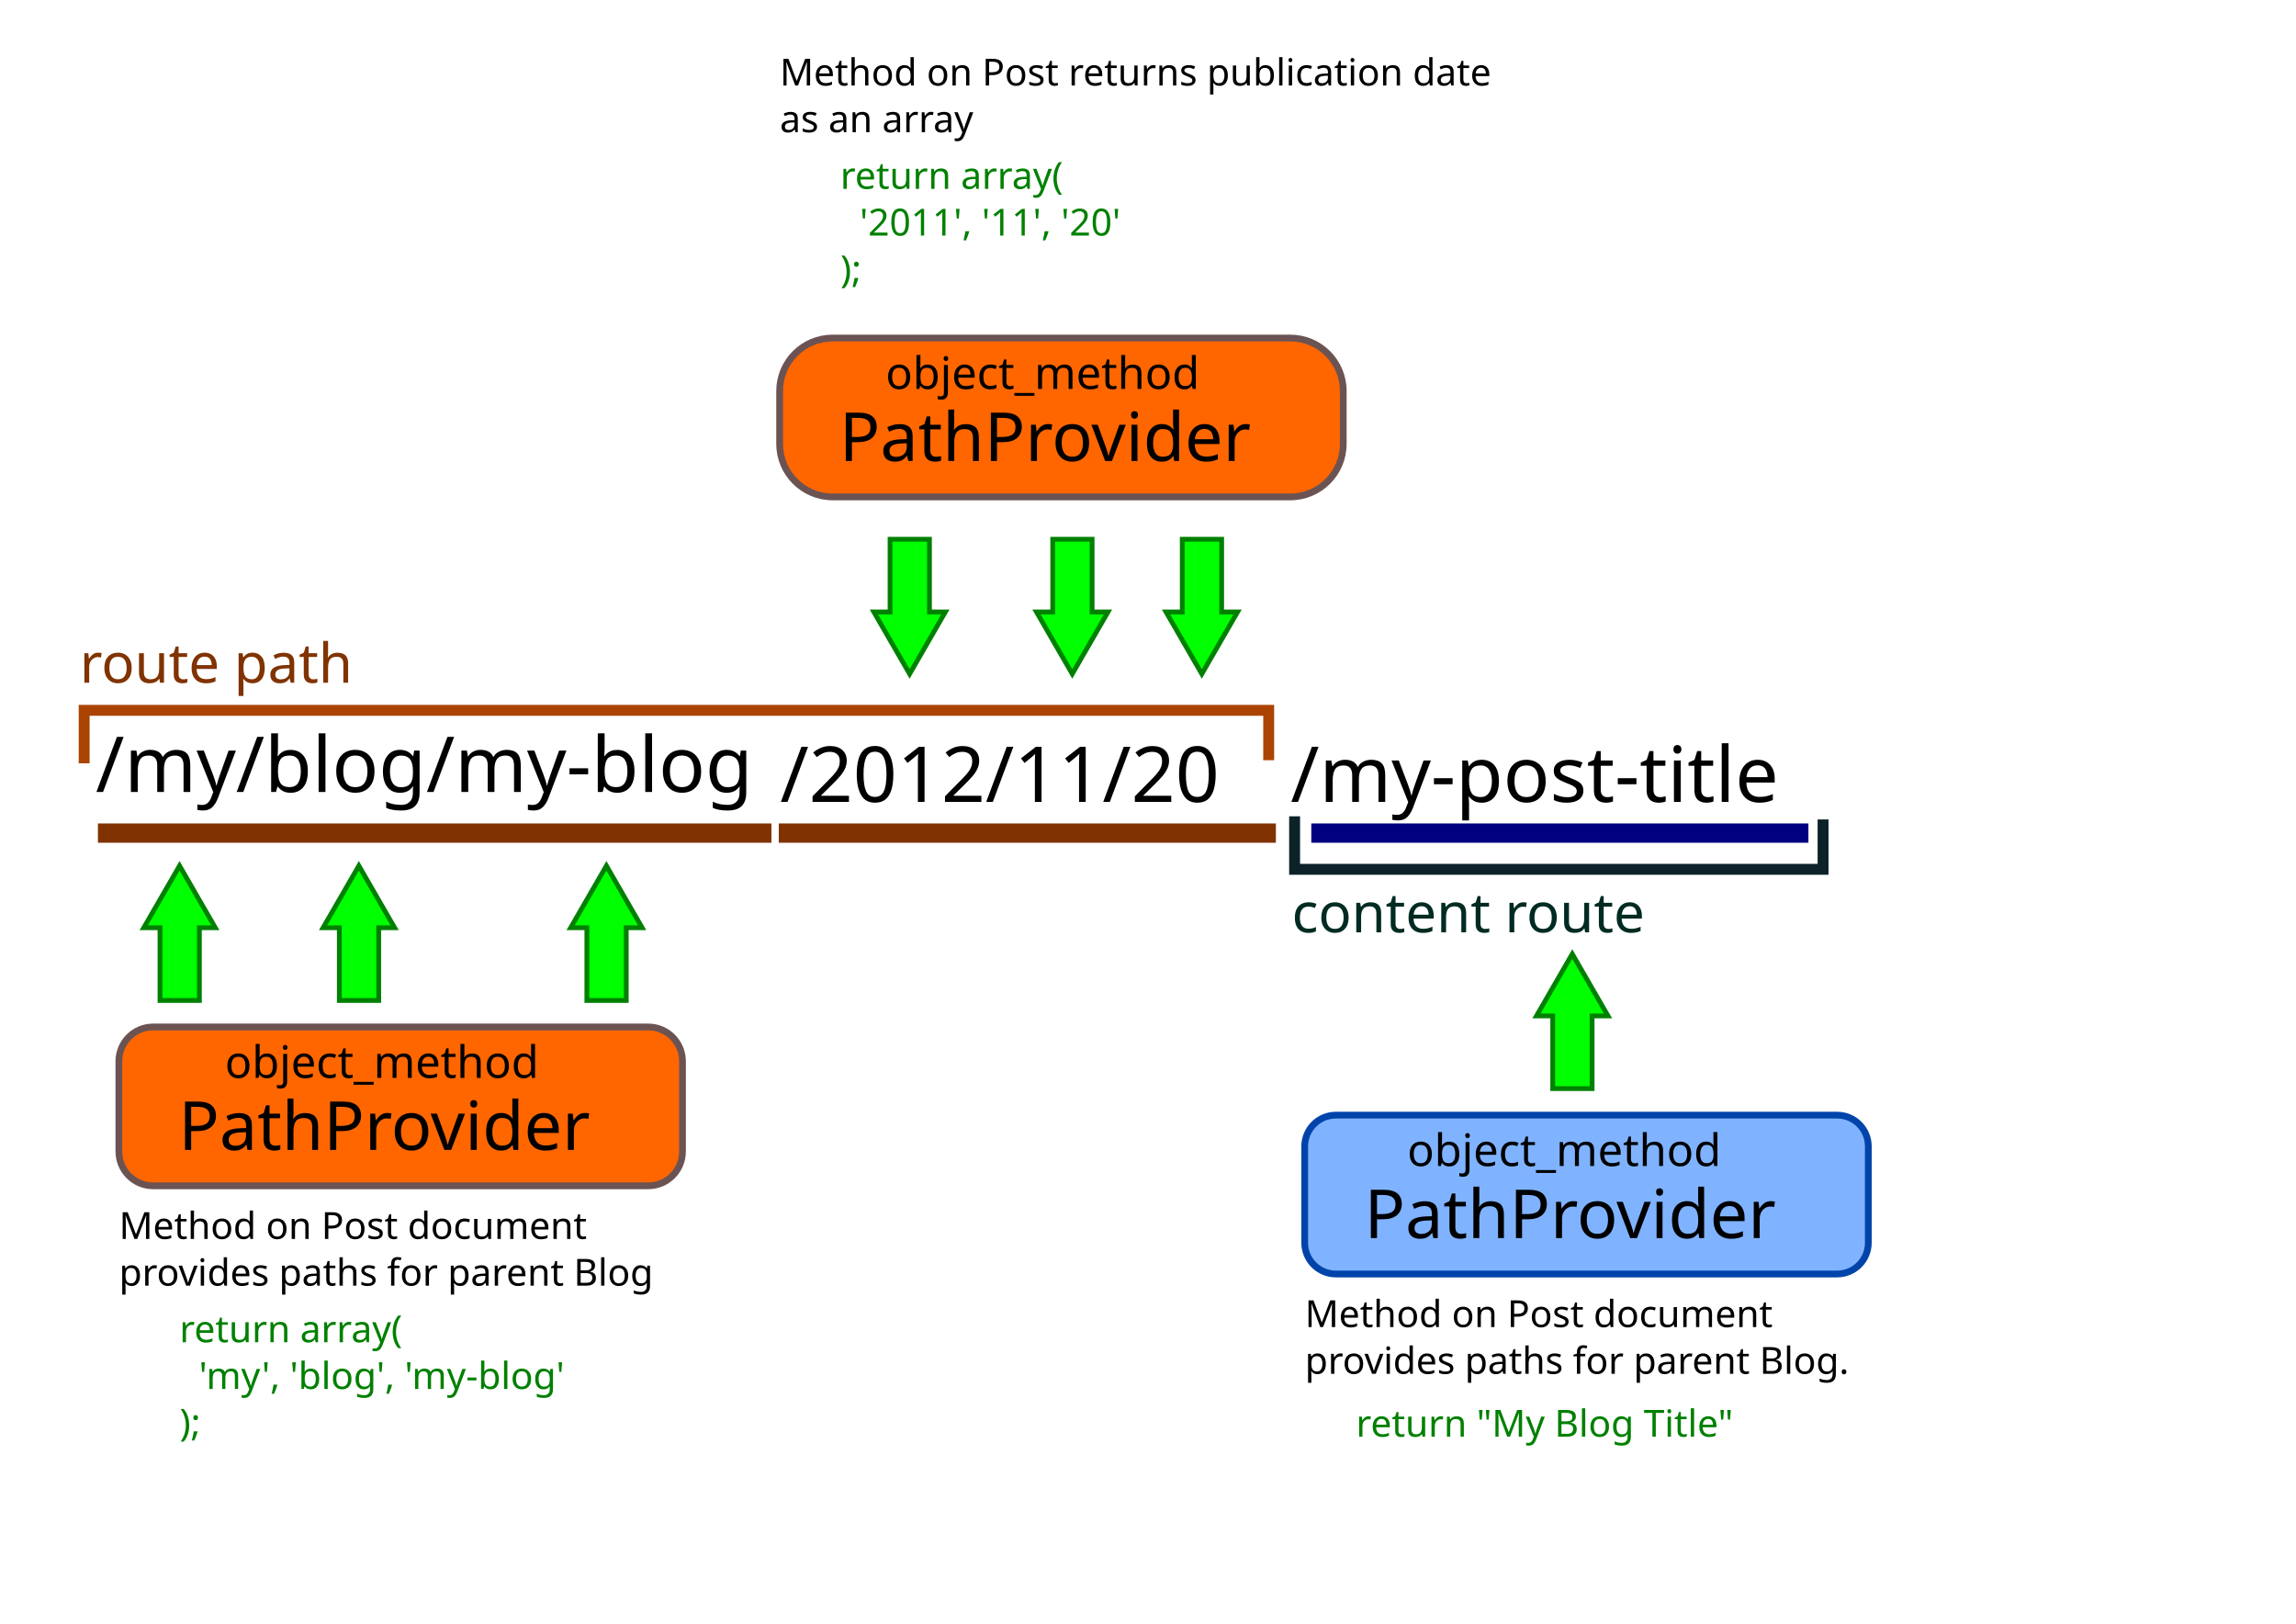
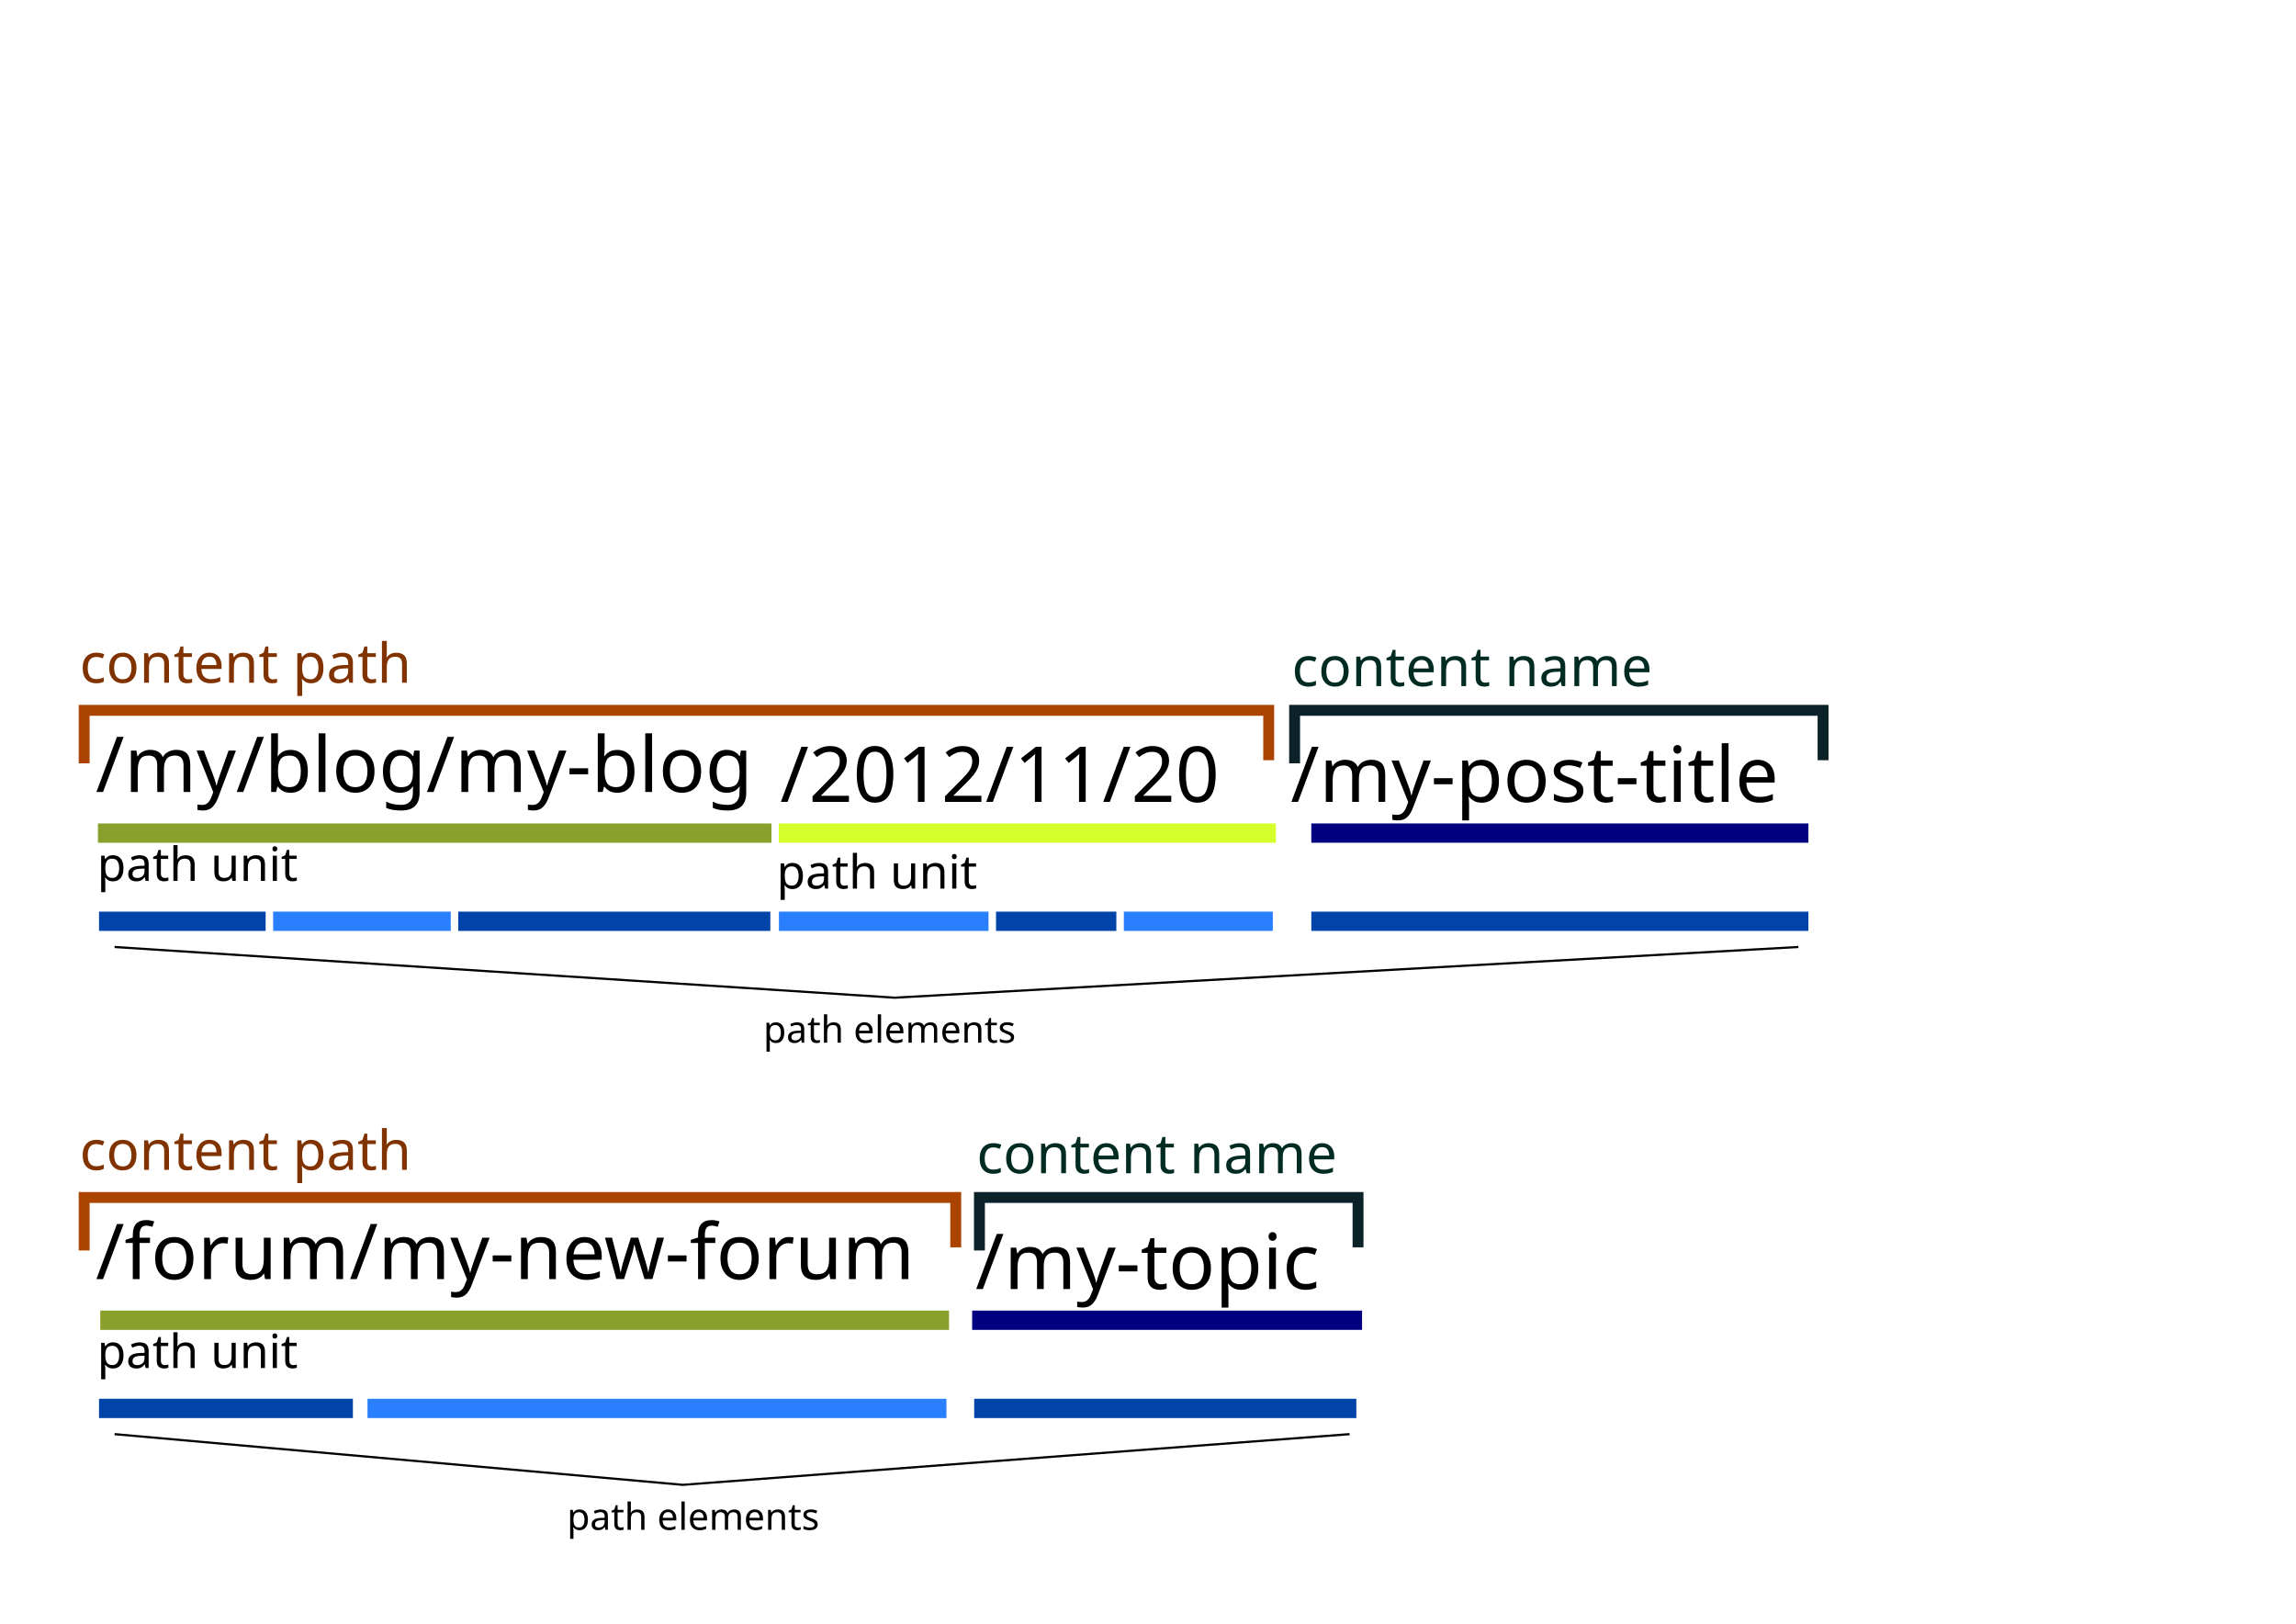
<svg xmlns="http://www.w3.org/2000/svg" width="1052.362" height="744.094" id="svg2" version="1.1">
  <defs id="defs4" />
  <g id="layer1" transform="translate(0,-308.2677)">
    <text xml:space="preserve" style="font-size:35.376px;font-style:normal;font-weight:normal;line-height:125%;letter-spacing:0px;word-spacing:0px;fill:#000000;fill-opacity:1;stroke:none;font-family:Sans" x="43.843" y="671.216" id="text2985">
      <tspan id="tspan2987" x="43.843" y="671.216">/my/blog/my-blog</tspan>
    </text>
-     <path style="fill:#00ff00;stroke:#008000;stroke-width:2.2;stroke-miterlimit:4;stroke-dasharray:none" d="m 268.99,766.745 0,-33.327 -7.442,0 8.199,-14.197 8.199,-14.197 8.181,14.197 8.199,14.197 -7.288,0 0,33.327 -18.047,0 z" id="path3768" />
    <text xml:space="preserve" style="font-size:40px;font-style:normal;font-weight:normal;line-height:125%;letter-spacing:0px;word-spacing:0px;fill:#000000;fill-opacity:1;stroke:none;font-family:Sans" x="352.543" y="103.829" id="text3772">
      <tspan id="tspan3774" x="352.543" y="103.829" />
    </text>
    <text xml:space="preserve" style="font-size:35.376px;font-style:normal;font-weight:normal;line-height:125%;letter-spacing:0px;word-spacing:0px;fill:#000000;fill-opacity:1;stroke:none;font-family:Sans" x="357.561" y="675.762" id="text3780">
      <tspan id="tspan3782" x="357.561" y="675.762">/2012/11/20</tspan>
    </text>
-     <rect y="778.895" x="54.487" height="72.801" width="258.327" id="rect3784" style="fill:#ff6600;stroke:#6c5353;stroke-width:3.1;stroke-miterlimit:4;stroke-dasharray:none" ry="15.714" />
-     <text id="text3786" y="835.237" x="81.816" style="font-size:30.998px;font-style:normal;font-weight:normal;line-height:125%;letter-spacing:0px;word-spacing:0px;fill:#000000;fill-opacity:1;stroke:none;font-family:Sans" xml:space="preserve">
-       <tspan y="835.237" x="81.816" id="tspan3788">PathProvider</tspan>
-     </text>
-     <text id="text3790" y="802.218" x="103.074" style="font-size:20.482px;font-style:normal;font-weight:normal;line-height:125%;letter-spacing:0px;word-spacing:0px;fill:#000000;fill-opacity:1;stroke:none;font-family:Sans" xml:space="preserve">
-       <tspan y="802.218" x="103.074" id="tspan3792">object_method</tspan>
-     </text>
-     <path id="path3798" d="m 44.879,690.056 308.704,0" style="fill:#803300;stroke:#803300;stroke-width:8.844;stroke-linecap:butt;stroke-linejoin:miter;stroke-miterlimit:4;stroke-opacity:1;stroke-dasharray:none" />
-     <path id="path3800" d="m 155.531,766.745 0,-33.327 -7.442,0 8.199,-14.197 8.199,-14.197 8.181,14.197 8.199,14.197 -7.288,0 0,33.327 -18.047,0 z" style="fill:#00ff00;stroke:#008000;stroke-width:2.2;stroke-miterlimit:4;stroke-dasharray:none" />
-     <path style="fill:#00ff00;stroke:#008000;stroke-width:2.2;stroke-miterlimit:4;stroke-dasharray:none" d="m 73.34,766.745 0,-33.327 -7.442,0 8.199,-14.197 8.199,-14.197 8.181,14.197 8.199,14.197 -7.288,0 0,33.327 -18.047,0 z" id="path3802" />
+     <path id="path3798" d="m 44.879,690.056 308.704,0" style="fill:#88aa00;stroke:#89a02c;stroke-width:8.844;stroke-linecap:butt;stroke-linejoin:miter;stroke-miterlimit:4;stroke-opacity:1;stroke-dasharray:none" />
    <text xml:space="preserve" style="font-size:40px;font-style:normal;font-weight:normal;line-height:125%;letter-spacing:0px;word-spacing:0px;fill:#000000;fill-opacity:1;stroke:none;font-family:Sans" x="37.376" y="143.225" id="text3804">
      <tspan id="tspan3806" x="37.376" y="143.225">Post Auto Routing</tspan>
    </text>
-     <text xml:space="preserve" style="font-size:17.128px;font-style:normal;font-weight:normal;line-height:125%;letter-spacing:0px;word-spacing:0px;fill:#000000;fill-opacity:1;stroke:none;font-family:Sans" x="54.576" y="876.029" id="text3808">
-       <tspan id="tspan3810" x="54.576" y="876.029">Method on Post document</tspan>
-       <tspan x="54.576" y="897.439" id="tspan3812">provides paths for parent Blog</tspan>
-     </text>
-     <text id="text3814" y="923.377" x="82.271" style="font-size:17.128px;font-style:normal;font-weight:normal;line-height:125%;letter-spacing:0px;word-spacing:0px;fill:#008000;fill-opacity:1;stroke:none;font-family:Sans" xml:space="preserve">
-       <tspan id="tspan3818" y="923.377" x="82.271">return array(</tspan>
-       <tspan y="944.788" x="82.271" id="tspan3822">  'my', 'blog', 'my-blog'</tspan>
-       <tspan y="966.198" x="82.271" id="tspan3824">);</tspan>
-     </text>
-     <path id="path3836" d="m 407.966,555.386 0,33.327 -7.442,0 8.199,14.197 8.199,14.197 8.181,-14.197 8.199,-14.197 -7.288,0 0,-33.327 -18.047,0 z" style="fill:#00ff00;stroke:#008000;stroke-width:2.2;stroke-miterlimit:4;stroke-dasharray:none" />
-     <path style="fill:#00ff00;stroke:#008000;stroke-width:2.2;stroke-miterlimit:4;stroke-dasharray:none" d="m 482.508,555.386 0,33.327 -7.442,0 8.199,14.197 8.199,14.197 8.181,-14.197 8.199,-14.197 -7.288,0 0,-33.327 -18.047,0 z" id="path3838" />
-     <path id="path3840" d="m 541.889,555.386 0,33.327 -7.442,0 8.199,14.197 8.199,14.197 8.181,-14.197 8.199,-14.197 -7.288,0 0,-33.327 -18.047,0 z" style="fill:#00ff00;stroke:#008000;stroke-width:2.2;stroke-miterlimit:4;stroke-dasharray:none" />
    <text id="text3842" y="675.762" x="591.542" style="font-size:35.376px;font-style:normal;font-weight:normal;line-height:125%;letter-spacing:0px;word-spacing:0px;fill:#000000;fill-opacity:1;stroke:none;font-family:Sans" xml:space="preserve">
      <tspan y="675.762" x="591.542" id="tspan3844">/my-post-title</tspan>
    </text>
-     <path style="fill:#803300;stroke:#803300;stroke-width:8.844;stroke-linecap:butt;stroke-linejoin:miter;stroke-miterlimit:4;stroke-opacity:1;stroke-dasharray:none" d="m 356.945,690.056 227.844,0" id="path3846" />
+     <path style="fill:#803300;stroke:#d4ff2a;stroke-width:8.844;stroke-linecap:butt;stroke-linejoin:miter;stroke-miterlimit:4;stroke-opacity:1;stroke-dasharray:none" d="m 356.945,690.056 227.844,0" id="path3846" />
    <path style="fill:#000080;stroke:#000080;stroke-width:8.844;stroke-linecap:butt;stroke-linejoin:miter;stroke-miterlimit:4;stroke-opacity:1;stroke-dasharray:none" d="m 601.033,690.056 c 46.647,0 124.94,0 227.844,0" id="path3848" />
-     <rect style="fill:#80b3ff;stroke:#0044aa;stroke-width:3.1;stroke-miterlimit:4;stroke-dasharray:none" id="rect3852" width="258.327" height="72.801" x="598.007" y="819.301" ry="14.286" />
-     <text xml:space="preserve" style="font-size:30.998px;font-style:normal;font-weight:normal;line-height:125%;letter-spacing:0px;word-spacing:0px;fill:#000000;fill-opacity:1;stroke:none;font-family:Sans" x="625.336" y="875.643" id="text3854">
-       <tspan id="tspan3856" x="625.336" y="875.643">PathProvider</tspan>
-     </text>
-     <text xml:space="preserve" style="font-size:20.482px;font-style:normal;font-weight:normal;line-height:125%;letter-spacing:0px;word-spacing:0px;fill:#000000;fill-opacity:1;stroke:none;font-family:Sans" x="645.008" y="842.624" id="text3858">
-       <tspan id="tspan3860" x="645.008" y="842.624">object_method</tspan>
-     </text>
-     <path style="fill:#00ff00;stroke:#008000;stroke-width:2.2;stroke-miterlimit:4;stroke-dasharray:none" d="m 711.685,807.151 0,-33.327 -7.442,0 8.199,-14.197 8.199,-14.197 8.181,14.197 8.199,14.197 -7.288,0 0,33.327 -18.047,0 z" id="path3862" />
-     <text id="text3866" y="916.435" x="598.097" style="font-size:17.128px;font-style:normal;font-weight:normal;line-height:125%;letter-spacing:0px;word-spacing:0px;fill:#000000;fill-opacity:1;stroke:none;font-family:Sans" xml:space="preserve">
-       <tspan y="916.435" x="598.097" id="tspan3868">Method on Post document</tspan>
-       <tspan y="937.845" x="598.097" id="tspan3929">provides paths for parent Blog.</tspan>
-     </text>
-     <text xml:space="preserve" style="font-size:17.128px;font-style:normal;font-weight:normal;line-height:125%;letter-spacing:0px;word-spacing:0px;fill:#008000;fill-opacity:1;stroke:none;font-family:Sans" x="621.506" y="966.641" id="text3872">
-       <tspan id="tspan3878" x="621.506" y="966.641">return "My Blog Title"</tspan>
-     </text>
    <path style="fill:none;stroke:#aa4400;stroke-width:5;stroke-linecap:butt;stroke-linejoin:miter;stroke-miterlimit:4;stroke-opacity:1;stroke-dasharray:none" d="m 38.571,658.076 0,-24.286 542.929,0 0,22.857" id="path3880" />
    <text xml:space="preserve" style="font-size:25.239px;font-style:normal;font-weight:normal;line-height:125%;letter-spacing:0px;word-spacing:0px;fill:#803300;fill-opacity:1;stroke:none;font-family:Sans" x="36.529" y="621.147" id="text3882">
-       <tspan id="tspan3884" x="36.529" y="621.147">route path</tspan>
+       <tspan id="tspan3884" x="36.529" y="621.147">content path</tspan>
    </text>
-     <path id="path3886" d="m 593.377,682.362 0,24.286 242.215,0 0,-22.857" style="fill:none;stroke:#0b2228;stroke-width:5;stroke-linecap:butt;stroke-linejoin:miter;stroke-miterlimit:4;stroke-opacity:1;stroke-dasharray:none" />
-     <text id="text3892" y="735.539" x="592.113" style="font-size:25.239px;font-style:normal;font-weight:normal;line-height:125%;letter-spacing:0px;word-spacing:0px;fill:#002b22;fill-opacity:1;stroke:none;font-family:Sans" xml:space="preserve">
-       <tspan y="735.539" x="592.113" id="tspan3894">content route</tspan>
+     <path id="path3886" d="m 593.377,658.076 0,-24.286 242.215,0 0,22.857" style="fill:none;stroke:#0b2228;stroke-width:5;stroke-linecap:butt;stroke-linejoin:miter;stroke-miterlimit:4;stroke-opacity:1;stroke-dasharray:none" />
+     <text id="text3892" y="622.682" x="592.113" style="font-size:25.239px;font-style:normal;font-weight:normal;line-height:125%;letter-spacing:0px;word-spacing:0px;fill:#002b22;fill-opacity:1;stroke:none;font-family:Sans" xml:space="preserve">
+       <tspan y="622.682" x="592.113" id="tspan3894">content name</tspan>
    </text>
-     <rect style="fill:#ff6600;stroke:#6c5353;stroke-width:3.1;stroke-miterlimit:4;stroke-dasharray:none" id="rect3896" width="258.327" height="72.801" x="357.344" y="463.181" ry="24.286" />
-     <text xml:space="preserve" style="font-size:30.998px;font-style:normal;font-weight:normal;line-height:125%;letter-spacing:0px;word-spacing:0px;fill:#000000;fill-opacity:1;stroke:none;font-family:Sans" x="384.673" y="519.523" id="text3898">
-       <tspan id="tspan3900" x="384.673" y="519.523">PathProvider</tspan>
+     <text xml:space="preserve" style="font-size:21.541px;font-style:normal;font-weight:normal;line-height:125%;letter-spacing:0px;word-spacing:0px;fill:#000000;fill-opacity:1;stroke:none;font-family:Sans" x="44.534" y="711.945" id="text3248">
+       <tspan id="tspan3250" x="44.534" y="711.945">path unit</tspan>
    </text>
-     <text xml:space="preserve" style="font-size:20.482px;font-style:normal;font-weight:normal;line-height:125%;letter-spacing:0px;word-spacing:0px;fill:#000000;fill-opacity:1;stroke:none;font-family:Sans" x="405.931" y="486.504" id="text3902">
-       <tspan id="tspan3904" x="405.931" y="486.504">object_method</tspan>
+     <text id="text3252" y="715.481" x="355.962" style="font-size:21.541px;font-style:normal;font-weight:normal;line-height:125%;letter-spacing:0px;word-spacing:0px;fill:#000000;fill-opacity:1;stroke:none;font-family:Sans" xml:space="preserve">
+       <tspan y="715.481" x="355.962" id="tspan3254">path unit</tspan>
    </text>
-     <text id="text3906" y="347.457" x="357.434" style="font-size:17.128px;font-style:normal;font-weight:normal;line-height:125%;letter-spacing:0px;word-spacing:0px;fill:#000000;fill-opacity:1;stroke:none;font-family:Sans" xml:space="preserve">
-       <tspan id="tspan3910" y="347.457" x="357.434">Method on Post returns publication date</tspan>
-       <tspan y="368.867" x="357.434" id="tspan3922">as an array</tspan>
+     <text xml:space="preserve" style="font-size:17.12px;font-style:normal;font-weight:normal;line-height:125%;letter-spacing:0px;word-spacing:0px;fill:#000000;fill-opacity:1;stroke:none;font-family:Sans" x="349.87" y="786.105" id="text3290">
+       <tspan id="tspan3292" x="349.87" y="786.105">path elements</tspan>
    </text>
-     <text xml:space="preserve" style="font-size:17.128px;font-style:normal;font-weight:normal;line-height:125%;letter-spacing:0px;word-spacing:0px;fill:#008000;fill-opacity:1;stroke:none;font-family:Sans" x="385.128" y="394.806" id="text3912">
-       <tspan x="385.128" y="394.806" id="tspan3914">return array(</tspan>
-       <tspan id="tspan3916" x="385.128" y="416.216">  '2011', '11', '20'</tspan>
-       <tspan id="tspan3918" x="385.128" y="437.627">);</tspan>
+     <path style="fill:#0055d4;stroke:#0044aa;stroke-width:8.844;stroke-linecap:butt;stroke-linejoin:miter;stroke-miterlimit:4;stroke-opacity:1;stroke-dasharray:none" d="m 45.384,730.463 76.368,0" id="path3294" />
+     <path id="path3296" d="m 125.186,730.463 81.419,0" style="fill:#88aa00;stroke:#2a7fff;stroke-width:8.844;stroke-linecap:butt;stroke-linejoin:miter;stroke-miterlimit:4;stroke-opacity:1;stroke-dasharray:none" />
+     <path id="path3308" d="m 210.039,730.463 143.039,0" style="fill:#0055d4;stroke:#0044aa;stroke-width:8.844;stroke-linecap:butt;stroke-linejoin:miter;stroke-miterlimit:4;stroke-opacity:1;stroke-dasharray:none" />
+     <path style="fill:#88aa00;stroke:#2a7fff;stroke-width:8.844;stroke-linecap:butt;stroke-linejoin:miter;stroke-miterlimit:4;stroke-opacity:1;stroke-dasharray:none" d="m 357.016,730.463 96.066,0" id="path3310" />
+     <path style="fill:#0055d4;stroke:#0044aa;stroke-width:8.844;stroke-linecap:butt;stroke-linejoin:miter;stroke-miterlimit:4;stroke-opacity:1;stroke-dasharray:none" d="m 456.516,730.463 55.155,0" id="path3312" />
+     <path id="path3314" d="m 515.105,730.463 68.287,0" style="fill:#88aa00;stroke:#2a7fff;stroke-width:8.844;stroke-linecap:butt;stroke-linejoin:miter;stroke-miterlimit:4;stroke-opacity:1;stroke-dasharray:none" />
+     <path id="path3318" d="m 601.033,730.463 c 46.647,0 124.94,0 227.844,0" style="fill:#0066ff;stroke:#0044aa;stroke-width:8.844;stroke-linecap:butt;stroke-linejoin:miter;stroke-miterlimit:4;stroke-opacity:1;stroke-dasharray:none" />
+     <path style="fill:none;stroke:#000000;stroke-width:1px;stroke-linecap:butt;stroke-linejoin:miter;stroke-opacity:1" d="M 52.528,433.978 410.122,457.211 824.284,433.978" id="path3332" transform="translate(0,308.2677)" />
+     <text id="text3334" y="894.459" x="43.843" style="font-size:35.376px;font-style:normal;font-weight:normal;line-height:125%;letter-spacing:0px;word-spacing:0px;fill:#000000;fill-opacity:1;stroke:none;font-family:Sans" xml:space="preserve">
+       <tspan y="894.459" x="43.843" id="tspan3336">/forum/my-new-forum</tspan>
    </text>
+     <path style="fill:#88aa00;stroke:#89a02c;stroke-width:8.844;stroke-linecap:butt;stroke-linejoin:miter;stroke-miterlimit:4;stroke-opacity:1;stroke-dasharray:none" d="m 45.95,913.3 389.036,0" id="path3342" />
+     <text xml:space="preserve" style="font-size:35.376px;font-style:normal;font-weight:normal;line-height:125%;letter-spacing:0px;word-spacing:0px;fill:#000000;fill-opacity:1;stroke:none;font-family:Sans" x="447.09" y="899.006" id="text3344">
+       <tspan id="tspan3346" x="447.09" y="899.006">/my-topic</tspan>
+     </text>
+     <path id="path3350" d="m 445.582,913.3 c 46.647,0 75.81,0 178.715,0" style="fill:#000080;stroke:#000080;stroke-width:8.844;stroke-linecap:butt;stroke-linejoin:miter;stroke-miterlimit:4;stroke-opacity:1;stroke-dasharray:none" />
+     <path id="path3352" d="m 38.571,881.32 0,-24.286 399.487,0 0,22.857" style="fill:none;stroke:#aa4400;stroke-width:5;stroke-linecap:butt;stroke-linejoin:miter;stroke-miterlimit:4;stroke-opacity:1;stroke-dasharray:none" />
+     <text id="text3354" y="844.391" x="36.529" style="font-size:25.239px;font-style:normal;font-weight:normal;line-height:125%;letter-spacing:0px;word-spacing:0px;fill:#803300;fill-opacity:1;stroke:none;font-family:Sans" xml:space="preserve">
+       <tspan y="844.391" x="36.529" id="tspan3356">content path</tspan>
+     </text>
+     <path style="fill:none;stroke:#0b2228;stroke-width:5;stroke-linecap:butt;stroke-linejoin:miter;stroke-miterlimit:4;stroke-opacity:1;stroke-dasharray:none" d="m 448.925,881.32 0,-24.286 173.524,0 0,22.857" id="path3358" />
+     <text xml:space="preserve" style="font-size:25.239px;font-style:normal;font-weight:normal;line-height:125%;letter-spacing:0px;word-spacing:0px;fill:#002b22;fill-opacity:1;stroke:none;font-family:Sans" x="447.661" y="845.926" id="text3360">
+       <tspan id="tspan3362" x="447.661" y="845.926">content name</tspan>
+     </text>
+     <text id="text3364" y="935.189" x="44.534" style="font-size:21.541px;font-style:normal;font-weight:normal;line-height:125%;letter-spacing:0px;word-spacing:0px;fill:#000000;fill-opacity:1;stroke:none;font-family:Sans" xml:space="preserve">
+       <tspan y="935.189" x="44.534" id="tspan3366">path unit</tspan>
+     </text>
+     <text id="text3372" y="1009.349" x="259.87" style="font-size:17.12px;font-style:normal;font-weight:normal;line-height:125%;letter-spacing:0px;word-spacing:0px;fill:#000000;fill-opacity:1;stroke:none;font-family:Sans" xml:space="preserve">
+       <tspan y="1009.349" x="259.87" id="tspan3374">path elements</tspan>
+     </text>
+     <path id="path3376" d="m 45.384,953.706 116.368,0" style="fill:#0055d4;stroke:#0044aa;stroke-width:8.844;stroke-linecap:butt;stroke-linejoin:miter;stroke-miterlimit:4;stroke-opacity:1;stroke-dasharray:none" />
+     <path id="path3382" d="m 168.445,953.706 265.352,0" style="fill:#88aa00;stroke:#2a7fff;stroke-width:8.844;stroke-linecap:butt;stroke-linejoin:miter;stroke-miterlimit:4;stroke-opacity:1;stroke-dasharray:none" />
+     <path id="path3384" d="m 446.516,953.706 175.155,0" style="fill:#0055d4;stroke:#0044aa;stroke-width:8.844;stroke-linecap:butt;stroke-linejoin:miter;stroke-miterlimit:4;stroke-opacity:1;stroke-dasharray:none" />
+     <path id="path3390" d="M 52.528,965.489 312.979,988.723 618.57,965.489" style="fill:none;stroke:#000000;stroke-width:1px;stroke-linecap:butt;stroke-linejoin:miter;stroke-opacity:1" />
  </g>
</svg>
